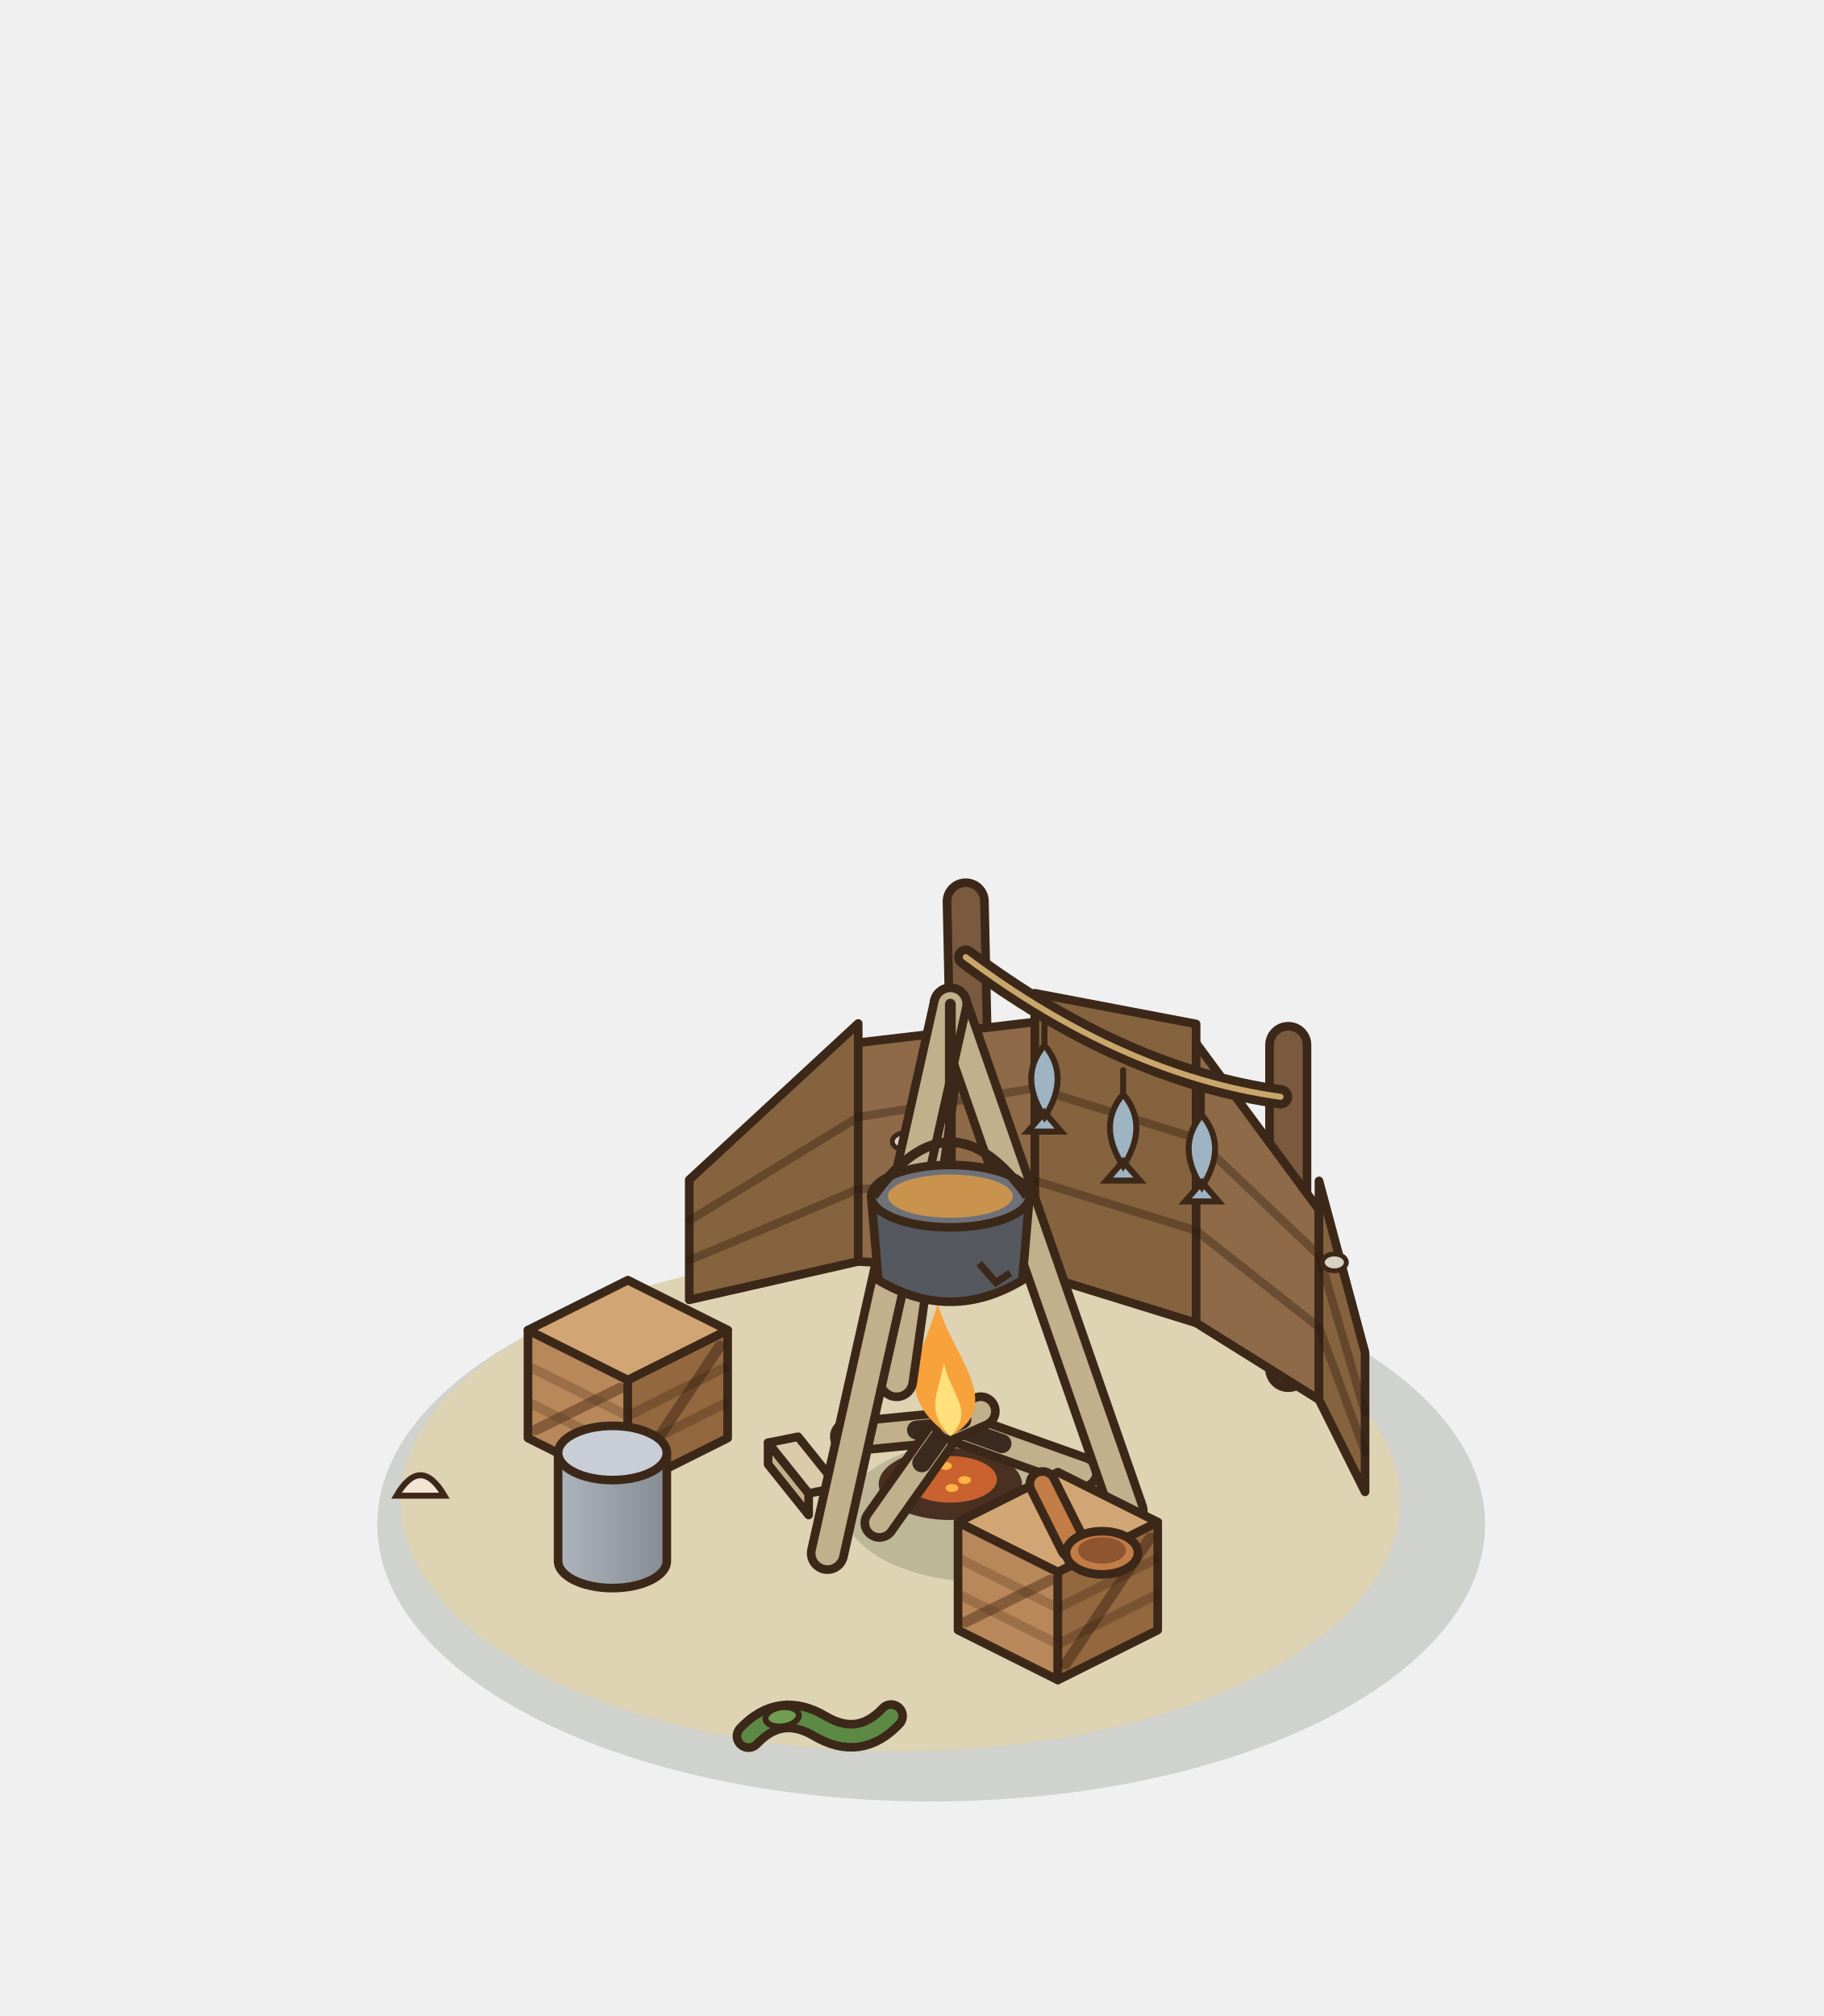
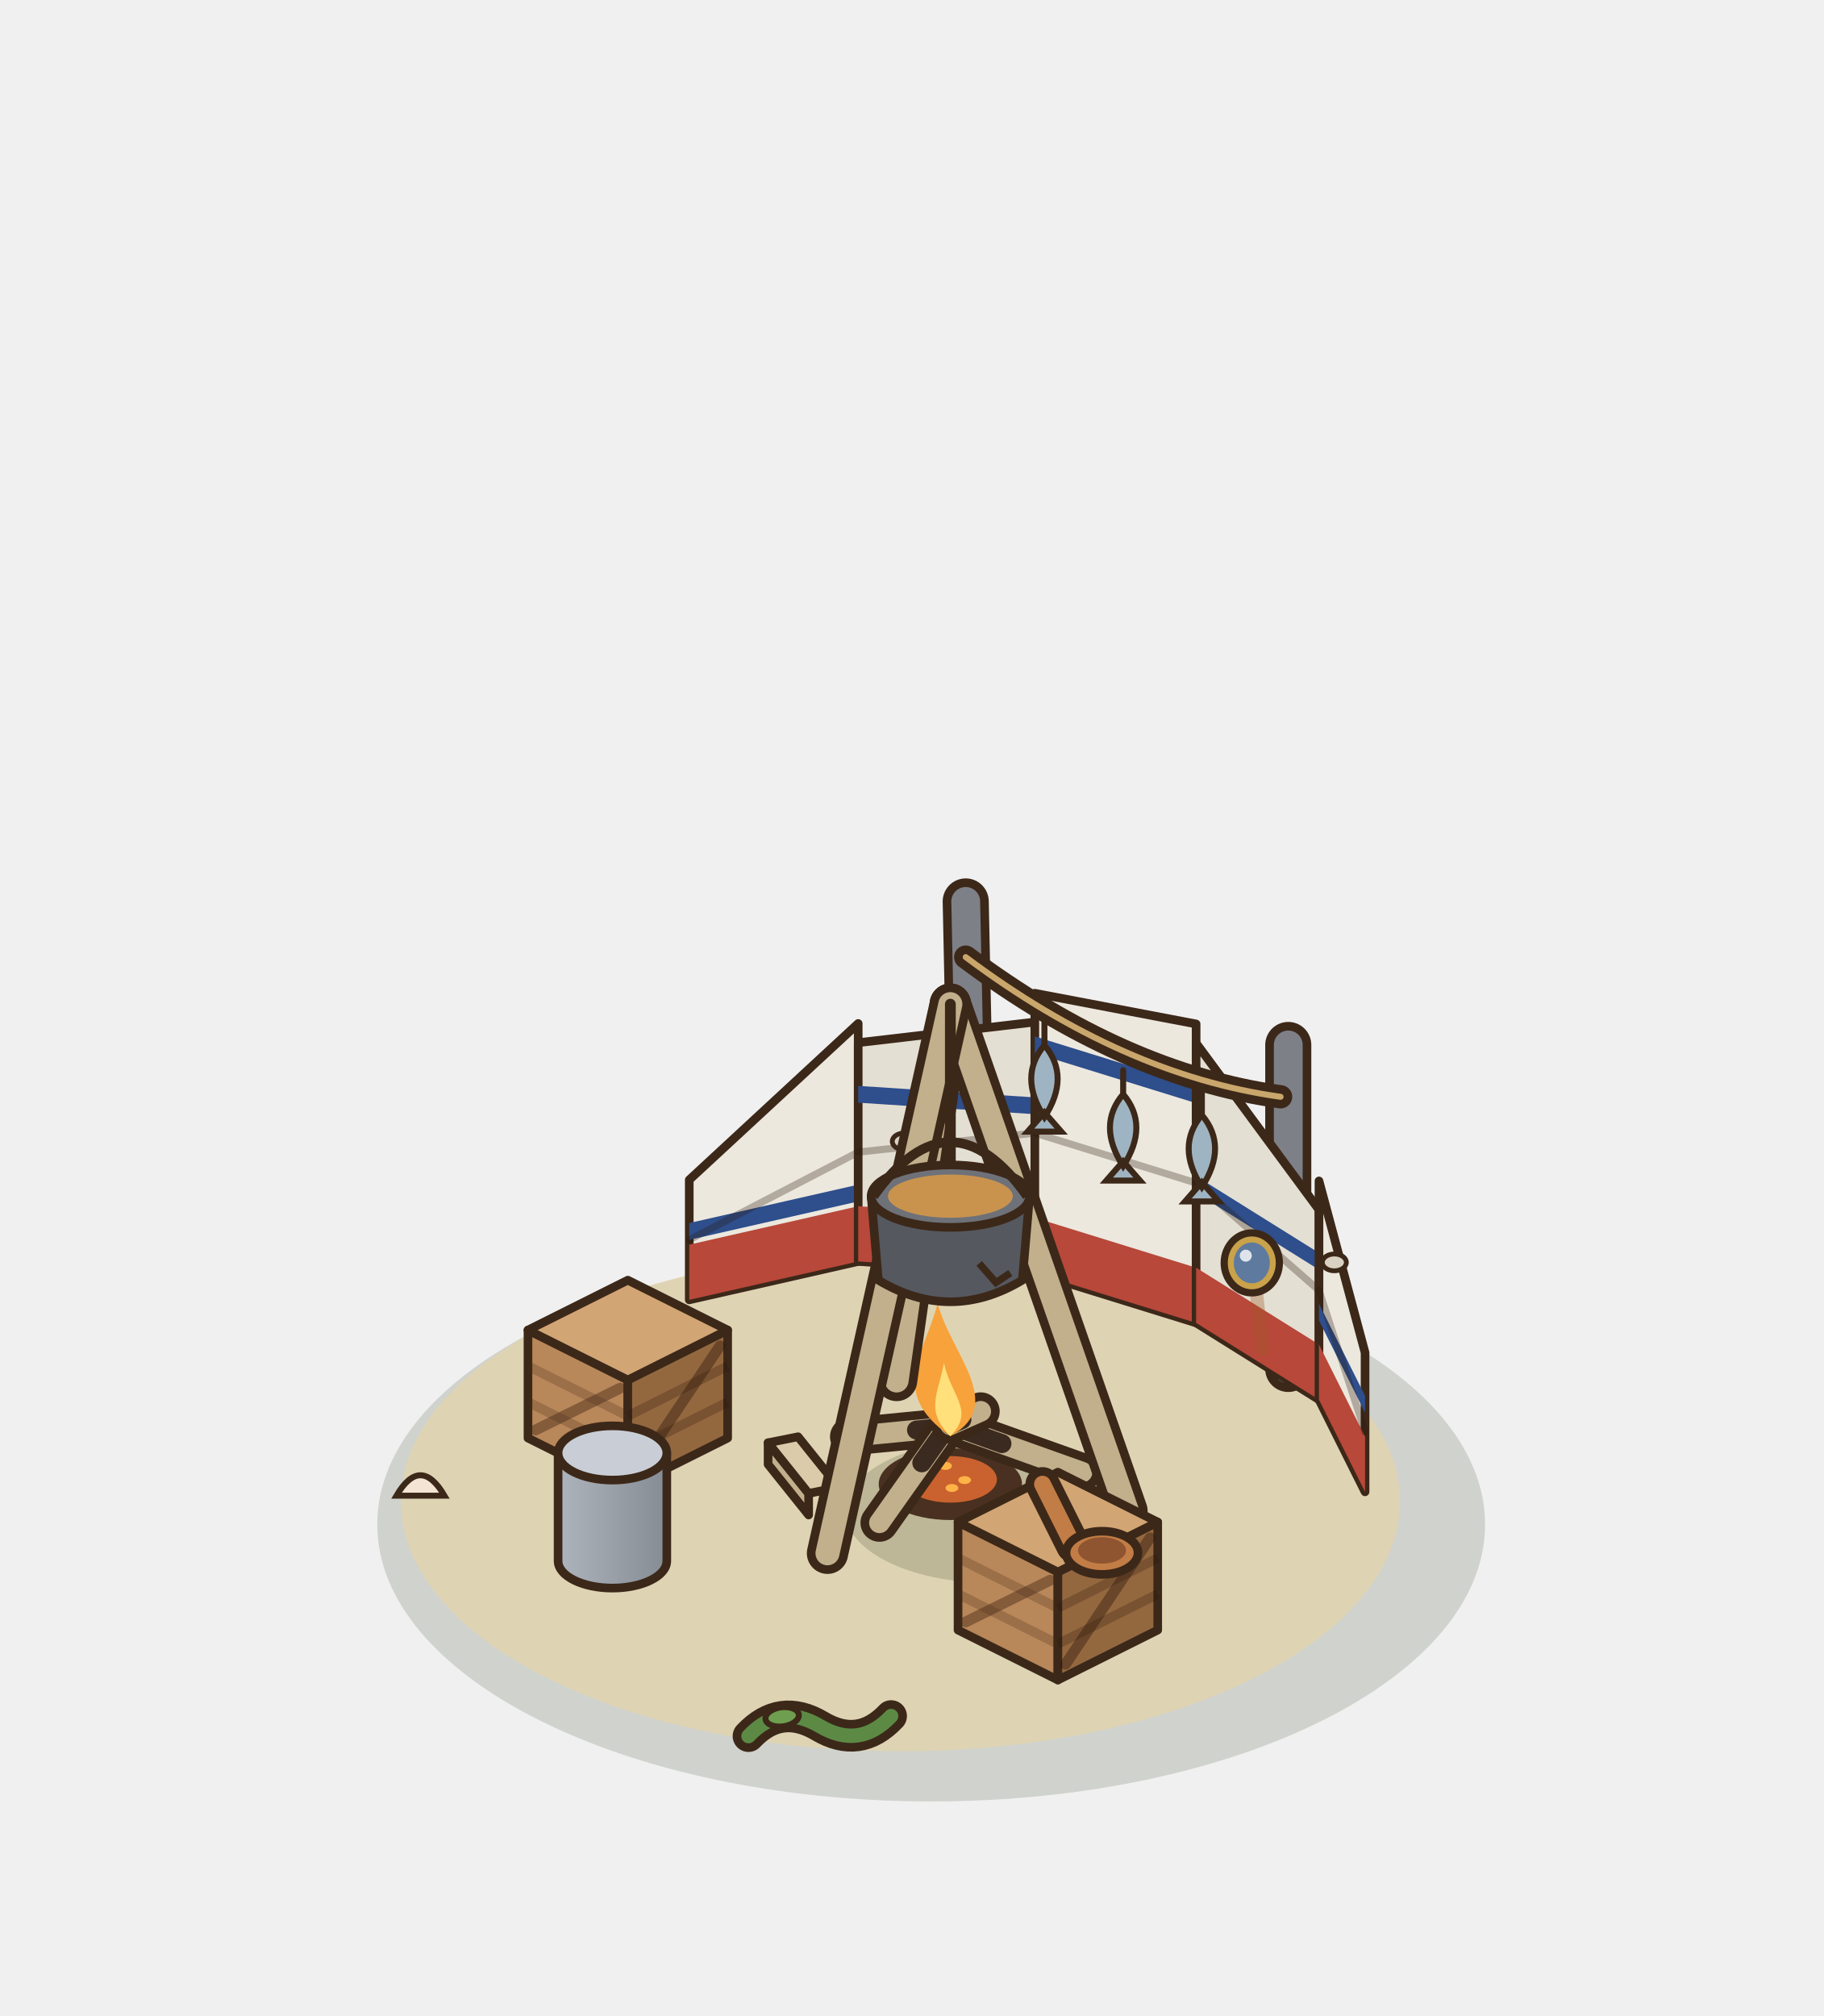
<svg xmlns="http://www.w3.org/2000/svg" width="190" height="210" viewBox="-95 -155 190 210">
  <g transform="scale(1.25)">
    <ellipse cx="1.6" cy="3.04" rx="46.16" ry="23.08" fill="rgba(40,55,20,0.16)" />
    <ellipse cx="-0.96" cy="1.12" rx="41.63" ry="20.82" fill="rgba(232,212,160,.55)" />
    <line x1="5.12" y1="-18.56" x2="4.48" y2="-48.88" stroke="#3C2819" stroke-width="3.84" stroke-linecap="round" />
-     <line x1="5.12" y1="-18.56" x2="4.48" y2="-48.88" stroke="#7A5A3E" stroke-width="2.4" stroke-linecap="round" />
+     <line x1="5.12" y1="-18.56" x2="4.48" y2="-48.88" stroke="#7E8088" stroke-width="2.4" stroke-linecap="round" />
    <line x1="31.36" y1="-9.92" x2="31.36" y2="-36.92" stroke="#3C2819" stroke-width="3.84" stroke-linecap="round" />
-     <line x1="31.36" y1="-9.92" x2="31.36" y2="-36.92" stroke="#7A5A3E" stroke-width="2.4" stroke-linecap="round" />
-     <polygon points="-18.56,-15.68 -4.48,-18.88 -4.48,-38.71 -18.56,-25.68" fill="#86633F" stroke="#3C2819" stroke-width="0.72" stroke-linejoin="round" />
-     <line x1="-18.56" y1="-18.98" x2="-4.48" y2="-24.9" stroke="rgba(40,25,10,.35)" stroke-width="0.7" stroke-linecap="round" />
-     <line x1="-18.56" y1="-22.28" x2="-4.48" y2="-30.91" stroke="rgba(40,25,10,.35)" stroke-width="0.7" stroke-linecap="round" />
-     <polygon points="-4.48,-18.88 10.24,-17.92 10.24,-38.83 -4.48,-37.11" fill="#8E6A48" stroke="#3C2819" stroke-width="0.72" stroke-linejoin="round" />
-     <line x1="-4.48" y1="-24.9" x2="10.24" y2="-25.61" stroke="rgba(40,25,10,.35)" stroke-width="0.7" stroke-linecap="round" />
-     <line x1="-4.48" y1="-30.91" x2="10.24" y2="-33.31" stroke="rgba(40,25,10,.35)" stroke-width="0.7" stroke-linecap="round" />
-     <polygon points="10.24,-17.92 23.68,-13.76 23.68,-38.67 10.24,-41.23" fill="#86633F" stroke="#3C2819" stroke-width="0.72" stroke-linejoin="round" />
-     <line x1="10.24" y1="-25.61" x2="23.68" y2="-21.45" stroke="rgba(40,25,10,.35)" stroke-width="0.7" stroke-linecap="round" />
-     <line x1="10.24" y1="-33.31" x2="23.68" y2="-29.15" stroke="rgba(40,25,10,.35)" stroke-width="0.7" stroke-linecap="round" />
-     <polygon points="23.68,-13.76 33.92,-7.36 33.92,-23.19 23.68,-37.07" fill="#8E6A48" stroke="#3C2819" stroke-width="0.72" stroke-linejoin="round" />
-     <line x1="23.68" y1="-21.45" x2="33.92" y2="-13.38" stroke="rgba(40,25,10,.35)" stroke-width="0.7" stroke-linecap="round" />
-     <line x1="23.68" y1="-29.15" x2="33.92" y2="-19.39" stroke="rgba(40,25,10,.35)" stroke-width="0.7" stroke-linecap="round" />
-     <polygon points="33.92,-7.36 37.76,0.32 37.76,-11.28 33.92,-25.59" fill="#86633F" stroke="#3C2819" stroke-width="0.72" stroke-linejoin="round" />
-     <line x1="33.92" y1="-13.38" x2="37.76" y2="-2.98" stroke="rgba(40,25,10,.35)" stroke-width="0.7" stroke-linecap="round" />
-     <line x1="33.92" y1="-19.39" x2="37.76" y2="-6.28" stroke="rgba(40,25,10,.35)" stroke-width="0.7" stroke-linecap="round" />
+     <line x1="31.36" y1="-9.92" x2="31.36" y2="-36.92" stroke="#7E8088" stroke-width="2.4" stroke-linecap="round" />
+     <polygon points="-18.56,-15.68 -4.48,-18.88 -4.48,-38.71 -18.56,-25.68" fill="#ECE8DE" stroke="#3C2819" stroke-width="0.72" stroke-linejoin="round" />
+     <polygon points="-18.56,-15.68 -4.48,-18.88 -4.48,-23.48 -18.56,-20.28" fill="#B8483A" />
+     <polygon points="-18.56,-20.68 -4.48,-23.88 -4.48,-25.28 -18.56,-22.08" fill="#2E4E8C" />
+     <line x1="-18.56" y1="-20.68" x2="-4.48" y2="-27.99" stroke="rgba(40,25,10,.3)" stroke-width="0.6" stroke-linecap="round" />
+     <polygon points="-4.48,-18.88 10.24,-17.92 10.24,-38.83 -4.48,-37.11" fill="#E4DFD3" stroke="#3C2819" stroke-width="0.72" stroke-linejoin="round" />
+     <polygon points="-4.48,-18.88 10.24,-17.92 10.24,-22.52 -4.48,-23.48" fill="#B8483A" />
+     <polygon points="-4.48,-32.11 10.24,-31.15 10.24,-32.55 -4.48,-33.51" fill="#2E4E8C" />
+     <line x1="-4.48" y1="-27.99" x2="10.24" y2="-29.58" stroke="rgba(40,25,10,.3)" stroke-width="0.6" stroke-linecap="round" />
+     <polygon points="10.24,-17.92 23.68,-13.76 23.68,-38.67 10.24,-41.23" fill="#ECE8DE" stroke="#3C2819" stroke-width="0.72" stroke-linejoin="round" />
+     <polygon points="10.24,-17.92 23.68,-13.76 23.68,-18.36 10.24,-22.52" fill="#B8483A" />
+     <polygon points="10.24,-36.23 23.68,-32.07 23.68,-33.47 10.24,-37.63" fill="#2E4E8C" />
+     <line x1="10.24" y1="-29.58" x2="23.68" y2="-25.42" stroke="rgba(40,25,10,.3)" stroke-width="0.6" stroke-linecap="round" />
+     <polygon points="23.68,-13.76 33.92,-7.36 33.92,-23.19 23.68,-37.07" fill="#E4DFD3" stroke="#3C2819" stroke-width="0.72" stroke-linejoin="round" />
+     <polygon points="23.68,-13.76 33.92,-7.36 33.92,-11.96 23.68,-18.36" fill="#B8483A" />
+     <polygon points="23.68,-24.59 33.92,-18.19 33.92,-19.59 23.68,-25.99" fill="#2E4E8C" />
+     <line x1="23.68" y1="-25.42" x2="33.92" y2="-16.47" stroke="rgba(40,25,10,.3)" stroke-width="0.6" stroke-linecap="round" />
+     <polygon points="33.92,-7.36 37.76,0.32 37.76,-11.28 33.92,-25.59" fill="#ECE8DE" stroke="#3C2819" stroke-width="0.72" stroke-linejoin="round" />
+     <polygon points="33.92,-7.36 37.76,0.32 37.76,-4.28 33.92,-11.96" fill="#B8483A" />
+     <polygon points="33.92,-13.96 37.76,-6.28 37.76,-7.68 33.92,-15.36" fill="#2E4E8C" />
+     <line x1="33.92" y1="-16.47" x2="37.76" y2="-4.68" stroke="rgba(40,25,10,.3)" stroke-width="0.6" stroke-linecap="round" />
+     <line x1="28.72" y1="-16.16" x2="29.22" y2="-11.56" stroke="rgba(160,90,40,.35)" stroke-width="1.1" stroke-linecap="round" />
+     <ellipse cx="28.32" cy="-18.76" rx="2.3" ry="2.5" fill="#C9A24A" stroke="#3C2819" stroke-width="0.6" />
+     <ellipse cx="28.32" cy="-18.76" rx="1.5" ry="1.7" fill="#5E7A9E" />
+     <ellipse cx="27.82" cy="-19.36" rx="0.5" ry="0.5" fill="#FFFFFF" opacity=".8" />
    <ellipse cx="-0.64" cy="-28.88" rx="1" ry="0.7" fill="#D9D2C2" stroke="#3C2819" stroke-width="0.4" />
    <ellipse cx="35.2" cy="-18.8" rx="1" ry="0.7" fill="#D9D2C2" stroke="#3C2819" stroke-width="0.4" />
    <path d="M4.48,-44.24 Q17.6,-34.42 30.72,-32.6" fill="none" stroke="#3C2819" stroke-width="1.94" stroke-linecap="round" stroke-linejoin="round" />
    <path d="M4.48,-44.24 Q17.6,-34.42 30.72,-32.6" fill="none" stroke="#C9A66B" stroke-width="0.5" stroke-linecap="round" stroke-linejoin="round" />
    <line x1="11.04" y1="-38.9" x2="11.04" y2="-36.9" stroke="#3C2819" stroke-width="0.5" stroke-linecap="round" />
    <path d="M11.04,-36.9 q2.2,2.6 0,6 q-2.2,-3.4 0,-6 Z M9.64,-29.7 L11.04,-31.3 L12.44,-29.7 Z" fill="#9FB4C2" stroke="#3C2819" stroke-width="0.5" />
    <line x1="17.6" y1="-34.82" x2="17.6" y2="-32.82" stroke="#3C2819" stroke-width="0.5" stroke-linecap="round" />
    <path d="M17.6,-32.82 q2.2,2.6 0,6 q-2.2,-3.4 0,-6 Z M16.2,-25.62 L17.6,-27.22 L19,-25.62 Z" fill="#9FB4C2" stroke="#3C2819" stroke-width="0.5" />
    <line x1="24.16" y1="-33.08" x2="24.16" y2="-31.08" stroke="#3C2819" stroke-width="0.5" stroke-linecap="round" />
    <path d="M24.16,-31.08 q2.2,2.6 0,6 q-2.2,-3.4 0,-6 Z M22.76,-23.88 L24.16,-25.48 L25.56,-23.88 Z" fill="#9FB4C2" stroke="#3C2819" stroke-width="0.5" />
    <ellipse cx="6.4" cy="1.92" rx="11.95" ry="5.97" fill="rgba(40,55,20,0.18)" />
    <ellipse cx="3.2" cy="-0.32" rx="5.97" ry="2.99" fill="#4A3020" />
    <ellipse cx="3.2" cy="-0.72" rx="3.88" ry="1.94" fill="#C9622E" />
    <ellipse cx="1.48" cy="-1.32" rx="0.53" ry="0.33" fill="#FFB347" />
    <ellipse cx="4.39" cy="-0.66" rx="0.53" ry="0.33" fill="#FFB347" />
    <ellipse cx="3.33" cy="0" rx="0.53" ry="0.33" fill="#FFB347" />
    <ellipse cx="2.8" cy="-1.84" rx="0.53" ry="0.33" fill="#FFB347" />
    <line x1="-5.25" y1="-4.28" x2="3.83" y2="-5.16" stroke="#3C2819" stroke-width="3.16" stroke-linecap="round" />
    <line x1="-5.25" y1="-4.28" x2="3.83" y2="-5.16" stroke="#C2AF8C" stroke-width="1.72" stroke-linecap="round" />
    <line x1="0.38" y1="-4.83" x2="3.83" y2="-5.16" stroke="#3A2A20" stroke-width="1.58" stroke-linecap="round" />
    <line x1="14.18" y1="-1.32" x2="3.41" y2="-5.16" stroke="#3C2819" stroke-width="3.16" stroke-linecap="round" />
    <line x1="14.18" y1="-1.32" x2="3.41" y2="-5.16" stroke="#C2AF8C" stroke-width="1.72" stroke-linecap="round" />
    <line x1="7.5" y1="-3.7" x2="3.41" y2="-5.16" stroke="#3A2A20" stroke-width="1.58" stroke-linecap="round" />
    <line x1="-2.71" y1="2.9" x2="2.99" y2="-5.16" stroke="#3C2819" stroke-width="3.16" stroke-linecap="round" />
    <line x1="-2.71" y1="2.9" x2="2.99" y2="-5.16" stroke="#C2AF8C" stroke-width="1.72" stroke-linecap="round" />
    <line x1="0.82" y1="-2.1" x2="2.99" y2="-5.16" stroke="#3A2A20" stroke-width="1.58" stroke-linecap="round" />
    <line x1="5.73" y1="-6.39" x2="3.2" y2="-5.27" stroke="#3C2819" stroke-width="3.16" stroke-linecap="round" />
    <line x1="5.73" y1="-6.39" x2="3.2" y2="-5.27" stroke="#C2AF8C" stroke-width="1.72" stroke-linecap="round" />
    <line x1="4.16" y1="-5.7" x2="3.2" y2="-5.27" stroke="#3A2A20" stroke-width="1.58" stroke-linecap="round" />
    <polygon points="-11.99,-1.97 -8.61,2.25 -8.61,0.45 -11.99,-3.77" fill="#C2AF8C" stroke="#3C2819" stroke-width="0.72" stroke-linejoin="round" />
    <polygon points="-11.99,-3.77 -8.61,0.45 -6.11,-0.05 -9.49,-4.27" fill="#DCCBAA" stroke="#3C2819" stroke-width="0.72" stroke-linejoin="round" />
    <ellipse cx="6.75" cy="5.43" rx="2.12" ry="1.53" fill="#3C2819" />
    <ellipse cx="6.785" cy="5.48" rx="1.716" ry="1.064" fill="#9B927F" />
    <ellipse cx="6.579" cy="5.171" rx="1.716" ry="1.133" fill="#C3BBA9" />
    <ellipse cx="6.099" cy="4.794" rx="0.858" ry="0.515" fill="#E6E1D4" />
    <path d="M3.2,-4.32 C7.952,-6.96 3.2,-11.184 2.144,-15.408 C1.088,-11.184 -2.08,-8.016 3.2,-4.32 Z" fill="#F7A23B" />
    <path d="M3.2,-4.32 C5.312,-6.432 3.2,-7.752 2.672,-10.418 C2.144,-7.752 1.088,-6.432 3.2,-4.32 Z" fill="#FFE07A" />
    <line x1="-1.28" y1="-8.96" x2="3.2" y2="-40.32" stroke="#3C2819" stroke-width="3.44" stroke-linecap="round" />
    <line x1="-1.28" y1="-8.96" x2="3.2" y2="-40.32" stroke="#C2AF8C" stroke-width="2" stroke-linecap="round" />
    <line x1="17.92" y1="1.92" x2="3.2" y2="-40.32" stroke="#3C2819" stroke-width="3.44" stroke-linecap="round" />
    <line x1="17.92" y1="1.92" x2="3.2" y2="-40.32" stroke="#C2AF8C" stroke-width="2" stroke-linecap="round" />
    <line x1="-7.04" y1="5.44" x2="3.2" y2="-40.32" stroke="#3C2819" stroke-width="3.44" stroke-linecap="round" />
    <line x1="-7.04" y1="5.44" x2="3.2" y2="-40.32" stroke="#C2AF8C" stroke-width="2" stroke-linecap="round" />
    <line x1="3.2" y1="-40.32" x2="3.2" y2="-25.32" stroke="#3C2819" stroke-width="0.9" stroke-linecap="round" />
    <path d="M-3.4,-24.32 L-2.8,-17.32 Q3.2,-13.72 9.2,-17.32 L9.8,-24.32 Z" fill="#55585F" stroke="#3C2819" stroke-width="0.72" stroke-linejoin="round" />
    <ellipse cx="3.2" cy="-24.32" rx="6.6" ry="2.6" fill="#6E7178" stroke="#3C2819" stroke-width="0.72" stroke-linejoin="round" />
    <ellipse cx="3.2" cy="-24.32" rx="5.2" ry="1.8" fill="#C9934E" />
    <path d="M-3.2,-24.32 Q3.2,-33.32 9.6,-24.32" fill="none" stroke="#3C2819" stroke-width="0.8" />
    <path d="M5.6,-18.72 l1.4,1.6 l1.2,-0.8" fill="none" stroke="#3C2819" stroke-width="0.6" />
    <polygon points="-32,-4.16 -23.68,0 -23.68,-9 -32,-13.16" fill="#B8875A" stroke="#3C2819" stroke-width="0.72" stroke-linejoin="round" />
    <polygon points="-15.36,-4.16 -23.68,0 -23.68,-9 -15.36,-13.16" fill="#94683F" stroke="#3C2819" stroke-width="0.72" stroke-linejoin="round" />
    <polygon points="-23.68,-17.32 -15.36,-13.16 -23.68,-9 -32,-13.16" fill="#D2A574" stroke="#3C2819" stroke-width="0.72" stroke-linejoin="round" />
    <polyline points="-32,-7.16 -23.68,-3" stroke="rgba(70,40,20,.25)" stroke-width="0.8" />
    <polyline points="-32,-10.16 -23.68,-6" stroke="rgba(70,40,20,.25)" stroke-width="0.8" />
    <polyline points="-15.36,-7.16 -23.68,-3" stroke="rgba(40,20,10,.25)" stroke-width="0.8" />
    <polyline points="-15.36,-10.16 -23.68,-6" stroke="rgba(40,20,10,.25)" stroke-width="0.8" />
    <line x1="-31.36" y1="-4.84" x2="-24.32" y2="-8.32" stroke="rgba(70,40,20,.45)" stroke-width="0.9" stroke-linecap="round" />
    <line x1="-23.04" y1="-1.32" x2="-16" y2="-11.84" stroke="rgba(40,20,10,.4)" stroke-width="0.9" stroke-linecap="round" />
    <polygon points="3.84,11.84 12.16,16 12.16,7 3.84,2.84" fill="#B8875A" stroke="#3C2819" stroke-width="0.72" stroke-linejoin="round" />
    <polygon points="20.48,11.84 12.16,16 12.16,7 20.48,2.84" fill="#94683F" stroke="#3C2819" stroke-width="0.72" stroke-linejoin="round" />
    <polygon points="12.16,-1.32 20.48,2.84 12.16,7 3.84,2.84" fill="#D2A574" stroke="#3C2819" stroke-width="0.72" stroke-linejoin="round" />
    <polyline points="3.84,8.84 12.16,13" stroke="rgba(70,40,20,.25)" stroke-width="0.8" />
    <polyline points="3.84,5.84 12.16,10" stroke="rgba(70,40,20,.25)" stroke-width="0.8" />
    <polyline points="20.48,8.84 12.16,13" stroke="rgba(40,20,10,.25)" stroke-width="0.8" />
    <polyline points="20.48,5.84 12.16,10" stroke="rgba(40,20,10,.25)" stroke-width="0.8" />
    <line x1="4.48" y1="11.16" x2="11.52" y2="7.68" stroke="rgba(70,40,20,.45)" stroke-width="0.9" stroke-linecap="round" />
    <line x1="12.8" y1="14.68" x2="19.84" y2="4.16" stroke="rgba(40,20,10,.4)" stroke-width="0.9" stroke-linecap="round" />
    <line x1="10.88" y1="-0.32" x2="13.44" y2="4.8" stroke="#3C2819" stroke-width="2.84" stroke-linecap="round" />
    <line x1="10.88" y1="-0.32" x2="13.44" y2="4.8" stroke="#C27C45" stroke-width="1.4" stroke-linecap="round" />
    <ellipse cx="15.84" cy="5.4" rx="3" ry="1.8" fill="#C27C45" stroke="#3C2819" stroke-width="0.72" stroke-linejoin="round" />
    <ellipse cx="15.84" cy="5.2" rx="2" ry="1.1" fill="#8F5530" />
    <defs>
      <linearGradient id="cas6" x1="0" x2="1">
        <stop offset="0" stop-color="#AEB4BC" />
        <stop offset="1" stop-color="#868C94" />
      </linearGradient>
    </defs>
    <path d="M-29.49,-2.92 L-29.49,6.08 A4.53,2.26 0 0 0 -20.43,6.08 L-20.43,-2.92 Z" fill="url(#cas6)" stroke="#3C2819" stroke-width="0.72" stroke-linejoin="round" />
    <ellipse cx="-24.96" cy="-2.92" rx="4.53" ry="2.26" fill="#C9CED6" stroke="#3C2819" stroke-width="0.72" stroke-linejoin="round" />
    <g transform="translate(-7.68 19.84) rotate(-8)">
      <path d="M-6,0 Q-3,-2.4 0,0 Q3,2.4 6,0" fill="none" stroke="#3C2819" stroke-width="2.64" stroke-linecap="round" stroke-linejoin="round" />
      <path d="M-6,0 Q-3,-2.4 0,0 Q3,2.4 6,0" fill="none" stroke="#5C8A45" stroke-width="1.2" stroke-linecap="round" stroke-linejoin="round" />
      <ellipse cx="-3" cy="-1.2" rx="1.4" ry="0.8" fill="#6E9E50" stroke="#3C2819" stroke-width="0.5" />
    </g>
    <path d="M-42.96,0.64 Q-40.96,-2.76 -38.96,0.64 Z" fill="#F4E4D4" stroke="#3C2819" stroke-width="0.5" />
  </g>
</svg>
